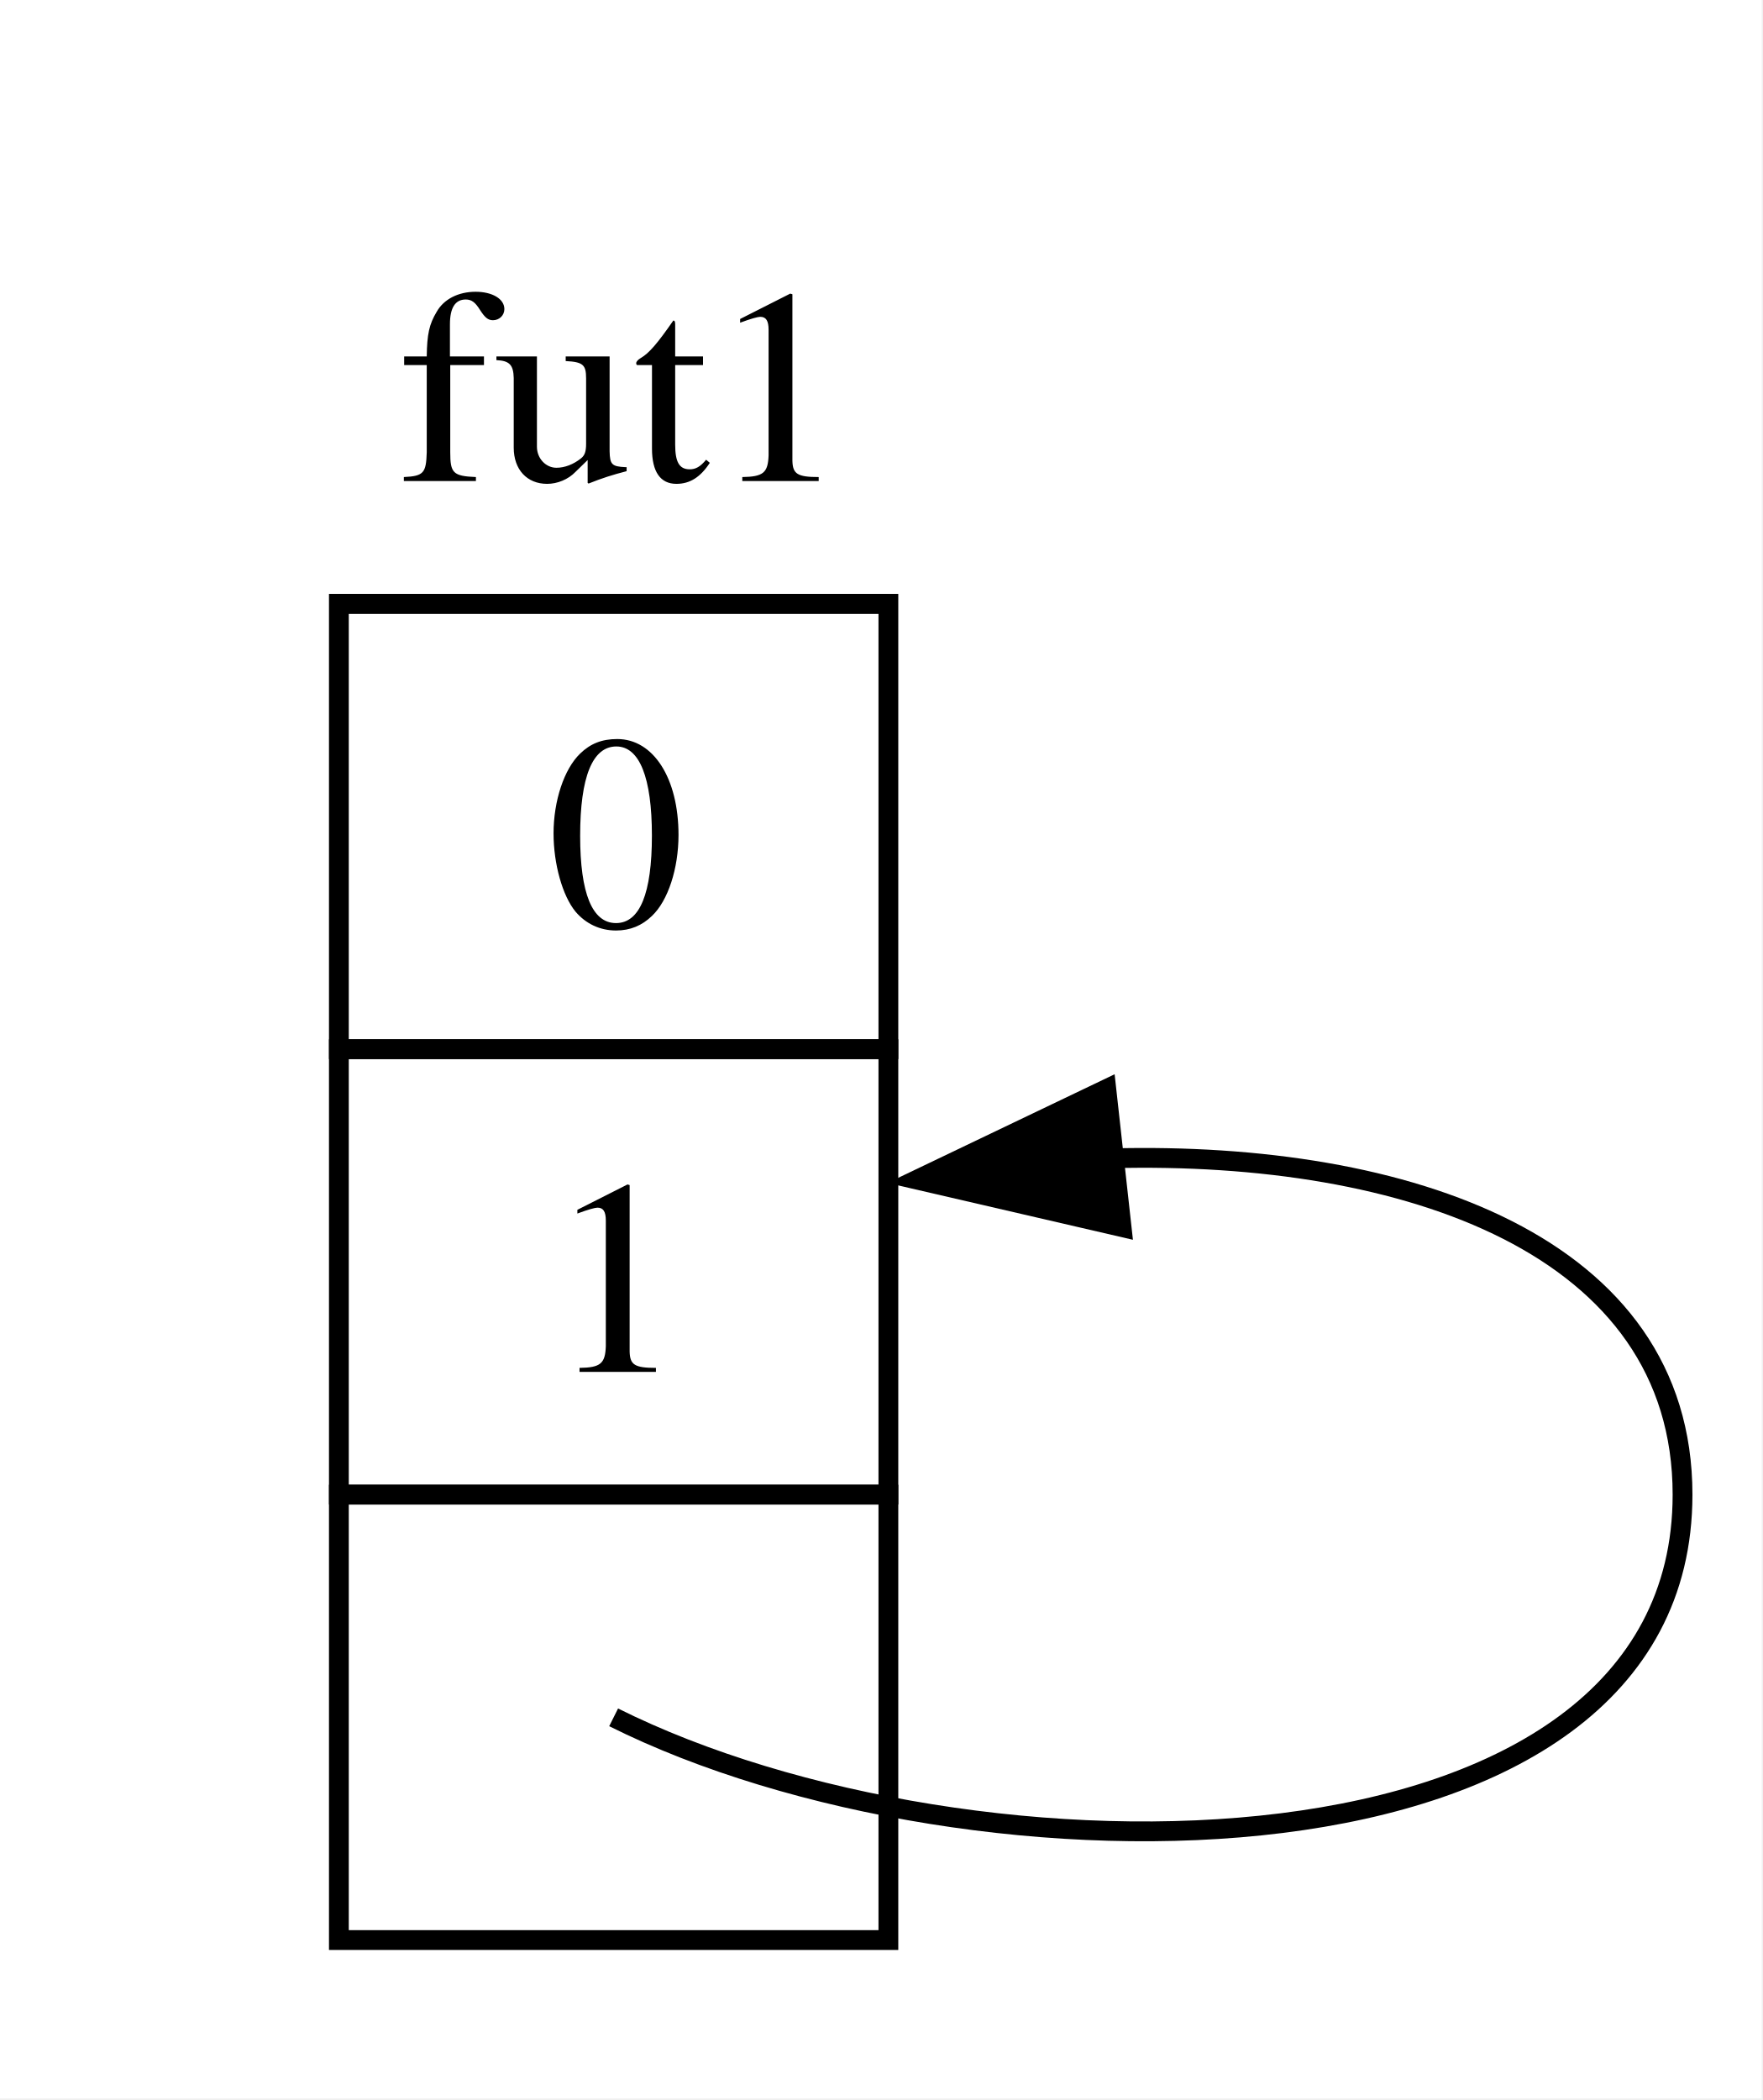
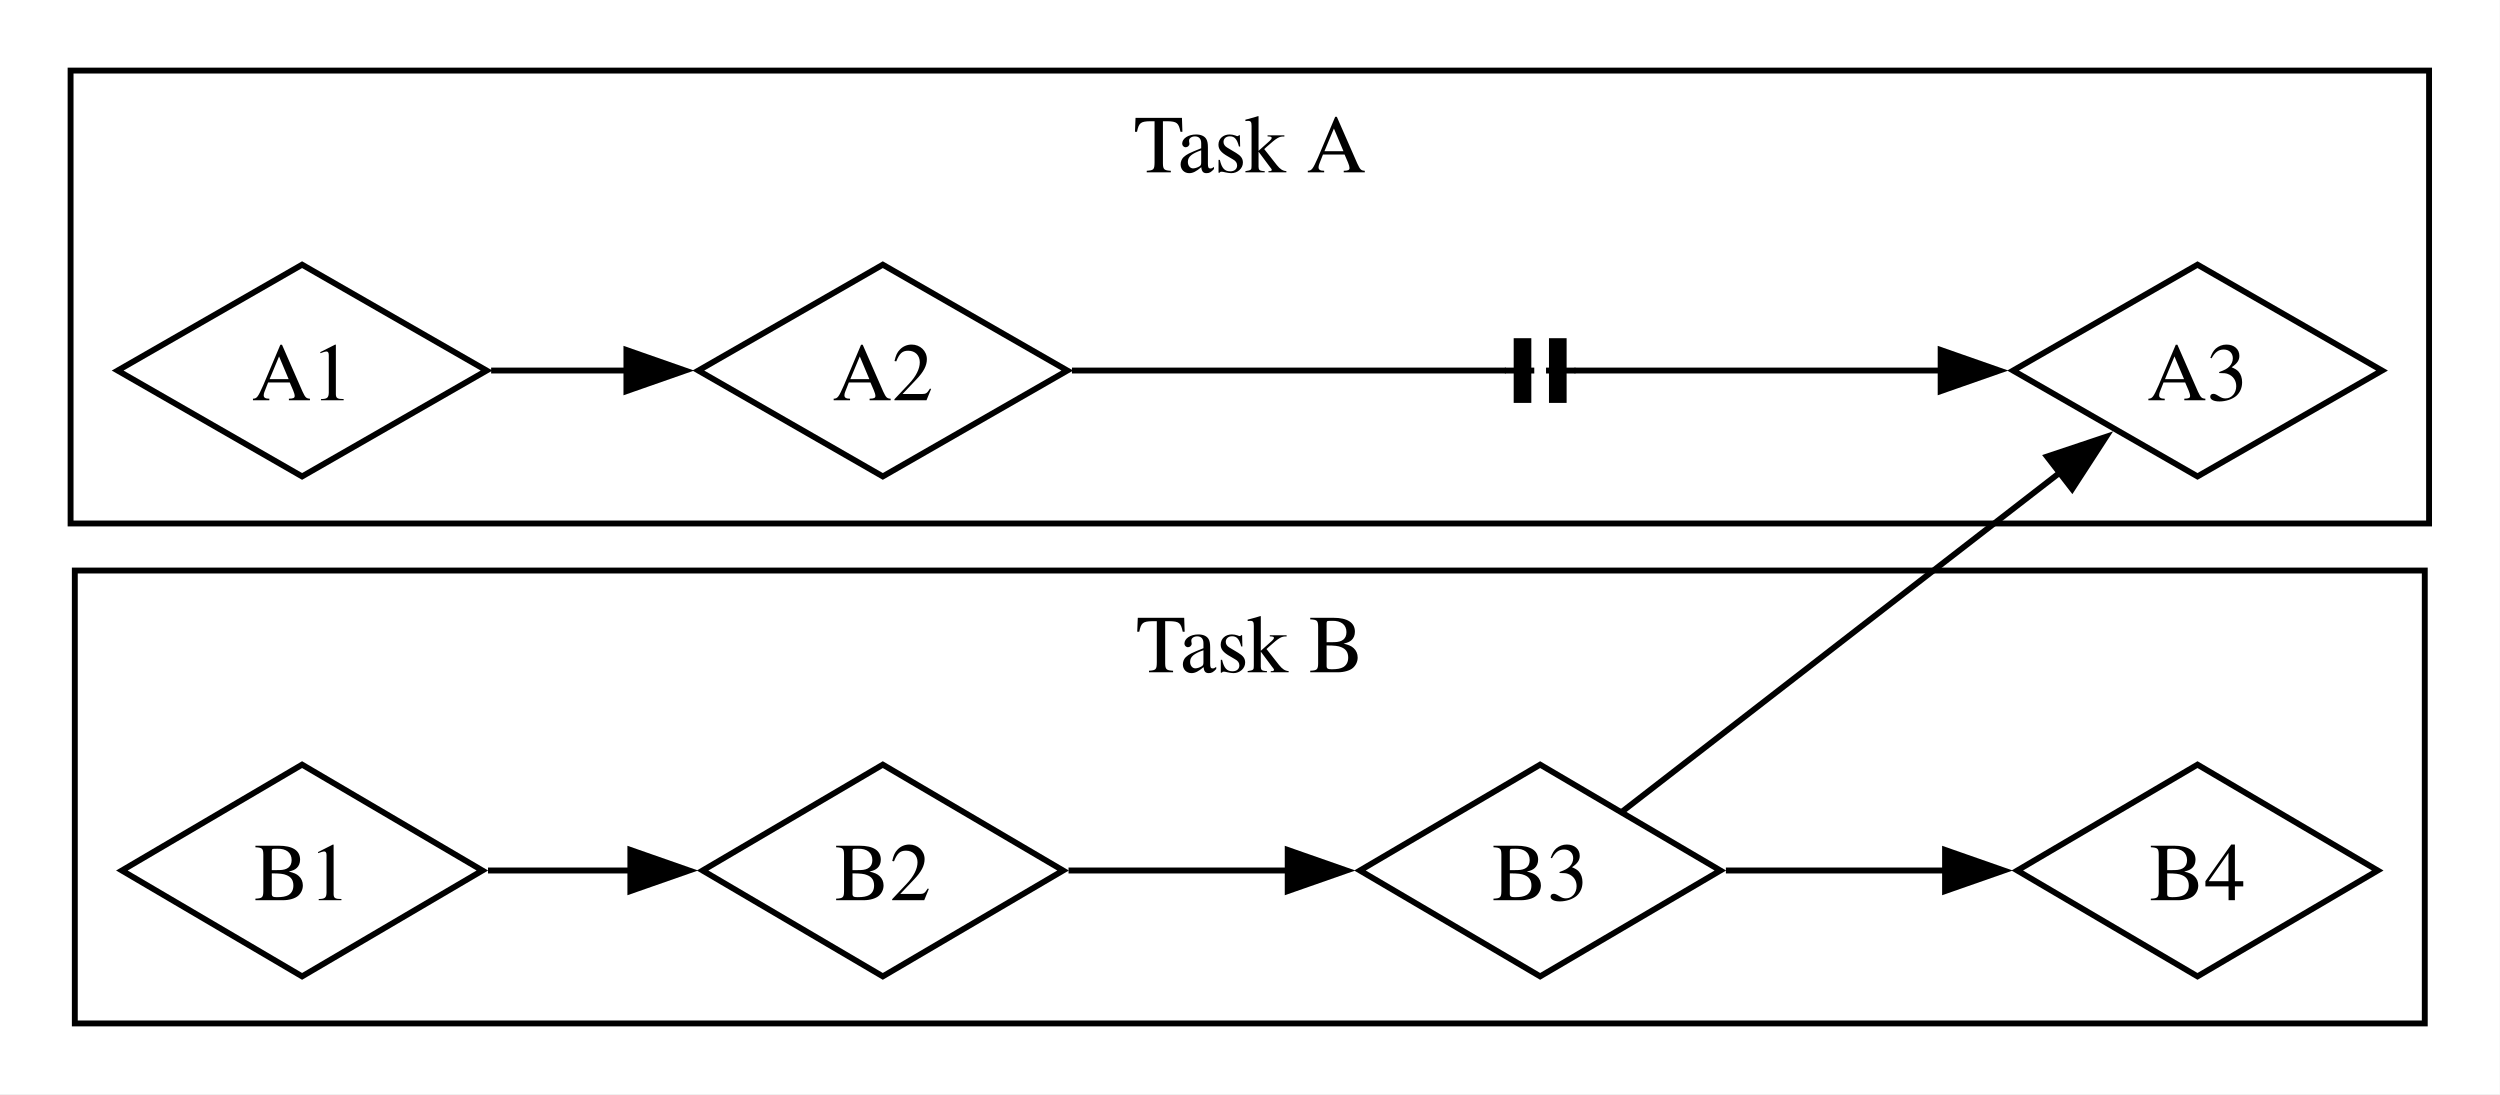
- <svg xmlns="http://www.w3.org/2000/svg" height="150pt" viewBox="0.00 0.00 371.00 442.00">
-   <g id="graph0" class="graph" transform="scale(4.16667 4.16667) rotate(0) translate(4 102)">
-     <polygon fill="white" stroke="none" points="-4,4 -4,-102 85,-102 85,4 -4,4" />
+ <svg xmlns="http://www.w3.org/2000/svg" viewBox="0.00 0.00 1771.00 775.00">
+   <g id="graph0" class="graph" transform="scale(4.16667 4.16667) rotate(0) translate(4 182)">
+     <polygon fill="white" stroke="none" points="-4,4 -4,-182 420.98,-182 420.98,4 -4,4" />
+     <g id="clust1" class="cluster">
+       <polygon fill="none" stroke="black" points="8,-93 8,-170 408.98,-170 408.98,-93 8,-93" />
+       <text text-anchor="middle" x="208.49" y="-152.7" font-family="Times,serif" font-size="14.00">Task A</text>
+     </g>
+     <g id="clust2" class="cluster">
+       <polygon fill="none" stroke="black" points="8.72,-8 8.72,-85 408.25,-85 408.25,-8 8.72,-8" />
+       <text text-anchor="middle" x="208.49" y="-67.7" font-family="Times,serif" font-size="14.00">Task B</text>
+     </g>
    <g id="node1" class="node">
-       <polyline fill="none" stroke="black" points="13.12,-71.5 40.88,-71.5" />
-       <text text-anchor="start" x="16.12" y="-77.7" font-family="Times,serif" font-size="14.00">fut1</text>
-       <polygon fill="none" stroke="black" points="13.12,-49 13.12,-71.5 40.88,-71.5 40.88,-49 13.12,-49" />
-       <text text-anchor="start" x="23.62" y="-55.2" font-family="Times,serif" font-size="14.00">0</text>
-       <polygon fill="none" stroke="black" points="13.12,-26.5 13.12,-49 40.88,-49 40.88,-26.5 13.12,-26.5" />
-       <text text-anchor="start" x="23.62" y="-32.7" font-family="Times,serif" font-size="14.00">1</text>
-       <polygon fill="none" stroke="black" points="13.12,-4 13.12,-26.5 40.88,-26.5 40.88,-4 13.12,-4" />
-       <text text-anchor="start" x="23.25" y="-10.2" font-family="Times,serif" font-size="14.00">  </text>
+       <polygon fill="none" stroke="black" points="47.36,-137 16,-119 47.36,-101 78.73,-119 47.36,-137" />
+       <text text-anchor="middle" x="47.36" y="-113.95" font-family="Times,serif" font-size="14.00">A1</text>
+     </g>
+     <g id="node2" class="node">
+       <polygon fill="none" stroke="black" points="146.09,-137 114.73,-119 146.09,-101 177.46,-119 146.09,-137" />
+       <text text-anchor="middle" x="146.09" y="-113.95" font-family="Times,serif" font-size="14.00">A2</text>
    </g>
    <g id="edge1" class="edge">
-       <path fill="none" stroke="black" d="M27,-15.25C45,-6.25 81,-6.25 81,-26.5 81,-39.11 67.05,-43.87 52.17,-43.49" />
-       <polygon fill="black" stroke="black" points="52.66,-40.02 42.34,-42.41 51.89,-46.98 52.66,-40.02" />
+       <path fill="none" stroke="black" d="M79.5,-119C86.84,-119 94.78,-119 102.52,-119" />
+       <polygon fill="black" stroke="black" points="102.5,-122.5 112.5,-119 102.5,-115.5 102.5,-122.5" />
+     </g>
+     <g id="edge2" class="edge">
+       <path fill="none" stroke="black" d="M178.25,-119C204.37,-119 239.35,-119 252.02,-119" />
+       <polygon fill="black" stroke="black" points="255.85,-114 255.85,-124 253.85,-124 253.85,-114 255.85,-114" />
+       <polyline fill="none" stroke="black" points="256.85,-119 251.85,-119" />
+     </g>
+     <g id="node4" class="node">
+       <polygon fill="none" stroke="black" points="369.61,-137 338.25,-119 369.61,-101 400.98,-119 369.61,-137" />
+       <text text-anchor="middle" x="369.61" y="-113.95" font-family="Times,serif" font-size="14.00">A3</text>
+     </g>
+     <g id="edge3" class="edge">
+       <path fill="none" stroke="black" d="M263.69,-119C274.58,-119 301.94,-119 326,-119" />
+       <polygon fill="black" stroke="black" points="259.85,-124 259.85,-114 261.85,-114 261.85,-124 259.85,-124" />
+       <polyline fill="none" stroke="black" points="258.85,-119 263.85,-119" />
+       <polygon fill="black" stroke="black" points="325.94,-122.5 335.94,-119 325.94,-115.5 325.94,-122.5" />
+     </g>
+     <g id="node5" class="node">
+       <polygon fill="none" stroke="black" points="47.36,-52 16.72,-34 47.36,-16 78.01,-34 47.36,-52" />
+       <text text-anchor="middle" x="47.36" y="-28.95" font-family="Times,serif" font-size="14.00">B1</text>
+     </g>
+     <g id="node6" class="node">
+       <polygon fill="none" stroke="black" points="146.09,-52 115.45,-34 146.09,-16 176.74,-34 146.09,-52" />
+       <text text-anchor="middle" x="146.09" y="-28.95" font-family="Times,serif" font-size="14.00">B2</text>
+     </g>
+     <g id="edge4" class="edge">
+       <path fill="none" stroke="black" d="M78.97,-34C86.72,-34 95.18,-34 103.37,-34" />
+       <polygon fill="black" stroke="black" points="103.17,-37.5 113.17,-34 103.17,-30.5 103.17,-37.5" />
+     </g>
+     <g id="node7" class="node">
+       <polygon fill="none" stroke="black" points="257.85,-52 227.21,-34 257.85,-16 288.49,-34 257.85,-52" />
+       <text text-anchor="middle" x="257.85" y="-28.95" font-family="Times,serif" font-size="14.00">B3</text>
+     </g>
+     <g id="edge5" class="edge">
+       <path fill="none" stroke="black" d="M177.67,-34C189.21,-34 202.54,-34 214.93,-34" />
+       <polygon fill="black" stroke="black" points="214.93,-37.5 224.93,-34 214.93,-30.5 214.93,-37.5" />
+     </g>
+     <g id="edge7" class="edge">
+       <path fill="none" stroke="black" d="M271.87,-44.08C290.26,-58.32 324.07,-84.51 346.45,-101.84" />
+       <polygon fill="black" stroke="black" points="344.02,-104.38 354.07,-107.74 348.3,-98.85 344.02,-104.38" />
+     </g>
+     <g id="node8" class="node">
+       <polygon fill="none" stroke="black" points="369.61,-52 338.97,-34 369.61,-16 400.25,-34 369.61,-52" />
+       <text text-anchor="middle" x="369.61" y="-28.95" font-family="Times,serif" font-size="14.00">B4</text>
+     </g>
+     <g id="edge6" class="edge">
+       <path fill="none" stroke="black" d="M289.43,-34C300.96,-34 314.3,-34 326.69,-34" />
+       <polygon fill="black" stroke="black" points="326.69,-37.5 336.69,-34 326.69,-30.5 326.69,-37.5" />
    </g>
  </g>
</svg>
